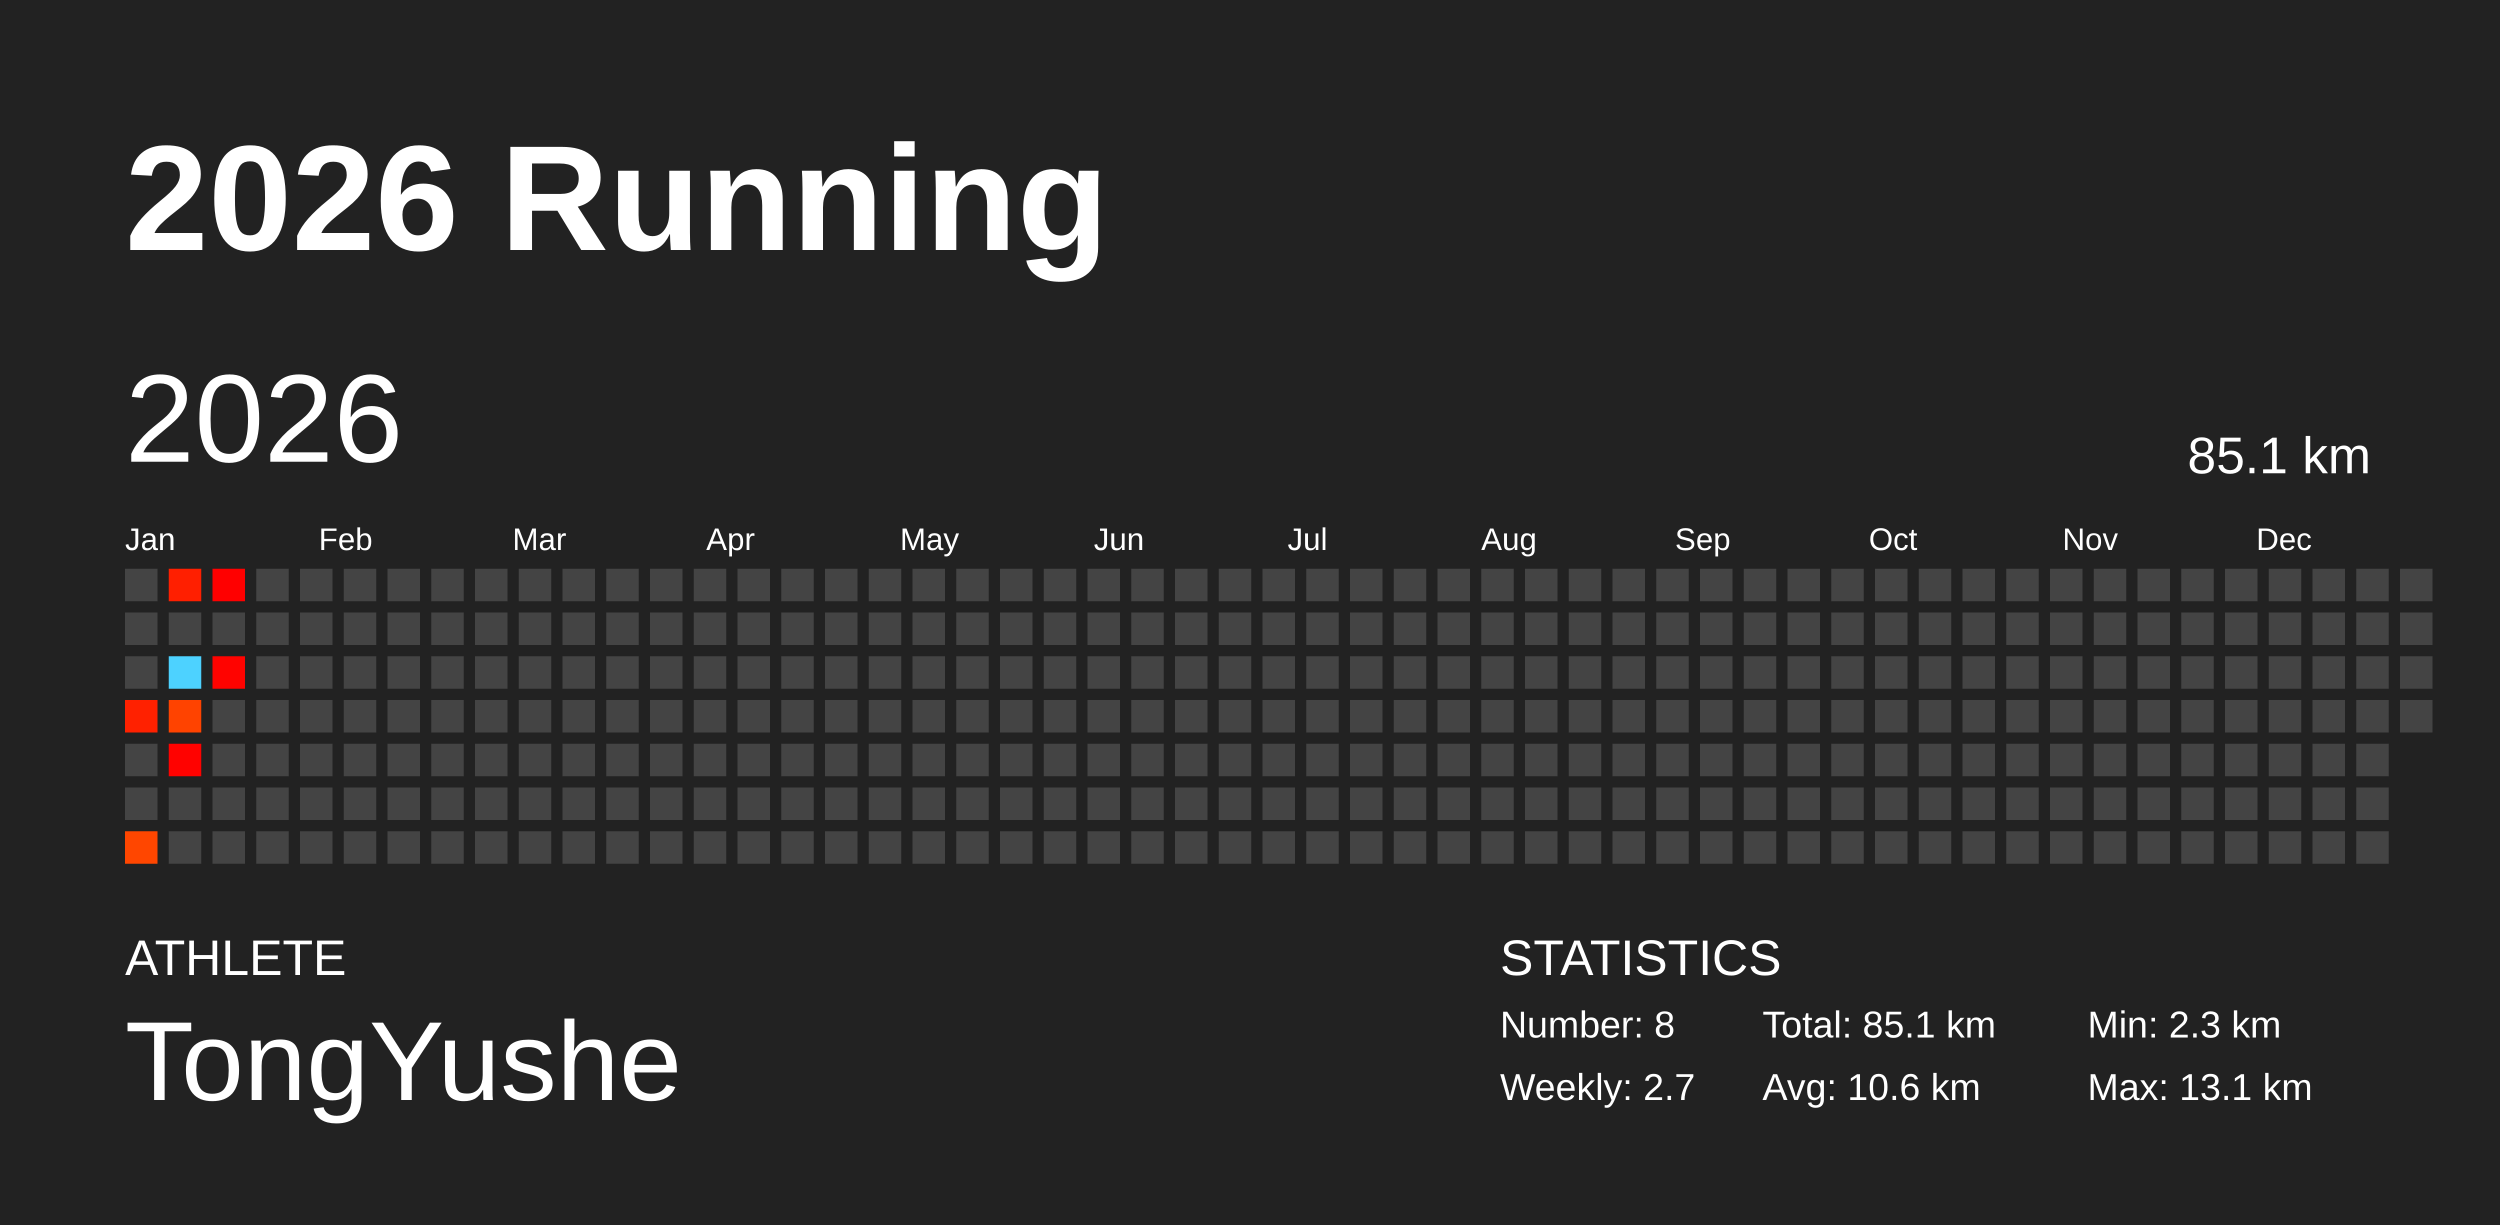
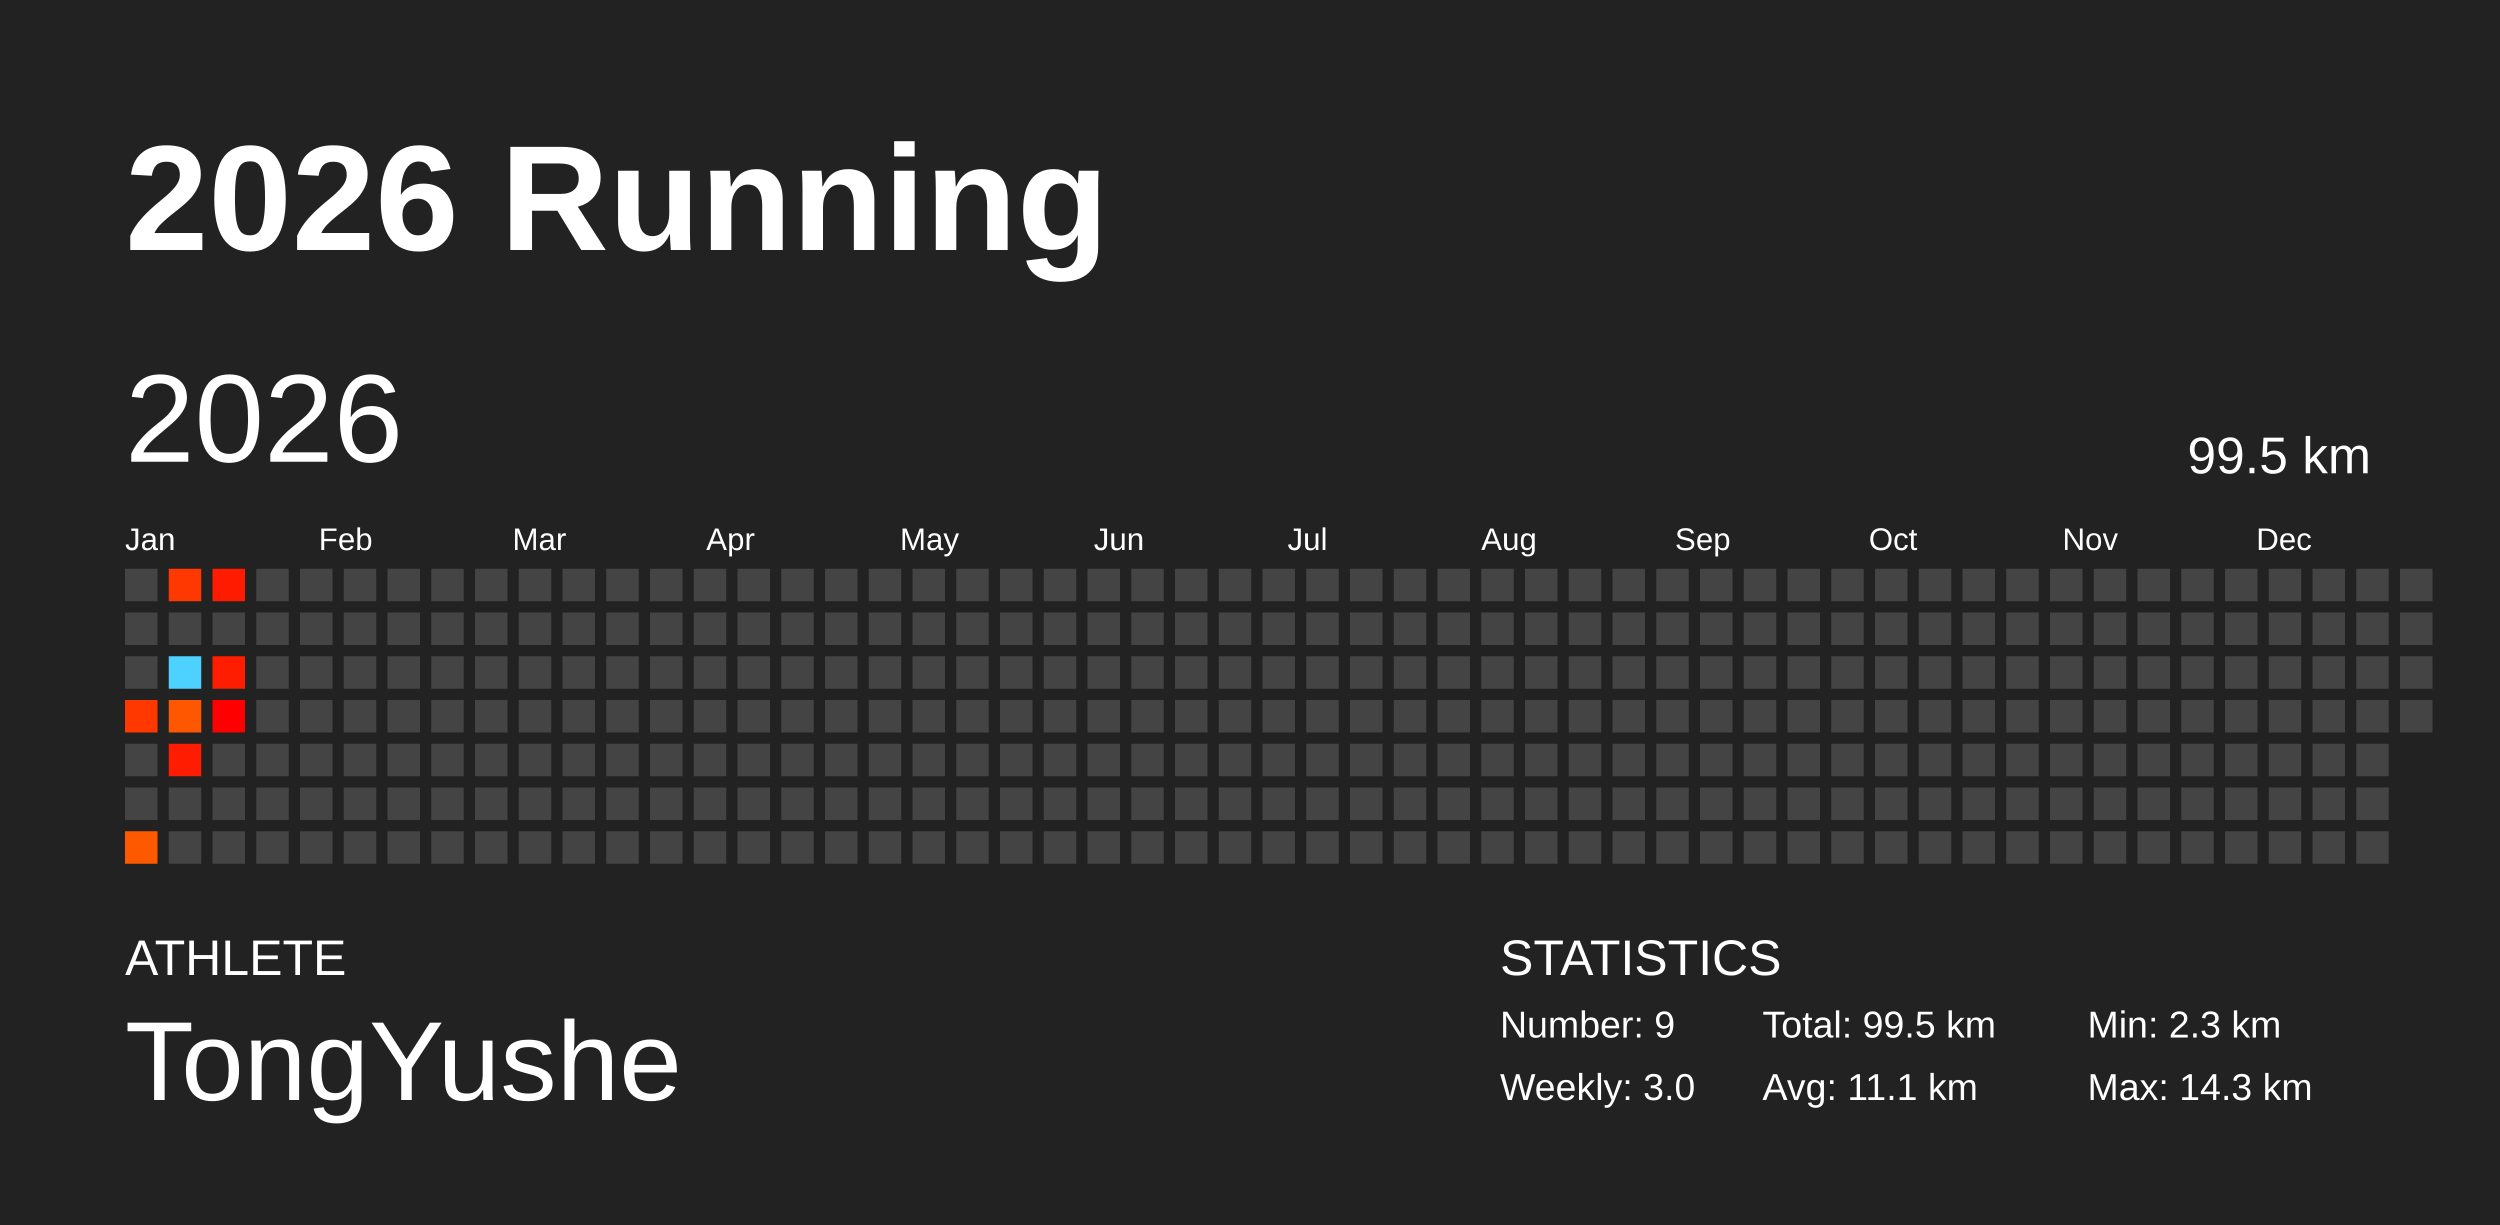
<svg xmlns="http://www.w3.org/2000/svg" baseProfile="full" height="98mm" version="1.1" viewBox="0,0,200,98" width="200mm">
  <defs />
  <rect fill="#222222" height="98" width="200" x="0" y="0" />
  <text fill="#FFFFFF" style="font-size:12px; font-family:Arial; font-weight:bold;" x="10" y="20">2026 Running</text>
  <text fill="#FFFFFF" style="font-size:4px; font-family:Arial" x="10" y="78">ATHLETE</text>
  <text fill="#FFFFFF" style="font-size:9px; font-family:Arial" x="10" y="88">TongYushe</text>
  <text fill="#FFFFFF" style="font-size:4px; font-family:Arial" x="120" y="78">STATISTICS</text>
-   <text fill="#FFFFFF" style="font-size:3px; font-family:Arial" x="120" y="83">Number: 8</text>
-   <text fill="#FFFFFF" style="font-size:3px; font-family:Arial" x="120" y="88">Weekly: 2.7</text>
-   <text fill="#FFFFFF" style="font-size:3px; font-family:Arial" x="141" y="83">Total: 85.1 km</text>
-   <text fill="#FFFFFF" style="font-size:3px; font-family:Arial" x="141" y="88">Avg: 10.6 km</text>
+   <text fill="#FFFFFF" style="font-size:3px; font-family:Arial" x="120" y="83">Number: 9</text>
+   <text fill="#FFFFFF" style="font-size:3px; font-family:Arial" x="120" y="88">Weekly: 3.0</text>
+   <text fill="#FFFFFF" style="font-size:3px; font-family:Arial" x="141" y="83">Total: 99.5 km</text>
+   <text fill="#FFFFFF" style="font-size:3px; font-family:Arial" x="141" y="88">Avg: 11.1 km</text>
  <text fill="#FFFFFF" style="font-size:3px; font-family:Arial" x="167" y="83">Min: 2.3 km</text>
-   <text fill="#FFFFFF" style="font-size:3px; font-family:Arial" x="167" y="88">Max: 13.1 km</text>
+   <text fill="#FFFFFF" style="font-size:3px; font-family:Arial" x="167" y="88">Max: 14.3 km</text>
  <text dominant-baseline="hanging" fill="#FFFFFF" style="font-size:10.0px; font-family:Arial;" x="10" y="30">2026</text>
-   <text dominant-baseline="hanging" fill="#FFFFFF" style="font-size:4.125px; font-family:Arial;" x="175" y="35">85.1 km</text>
+   <text dominant-baseline="hanging" fill="#FFFFFF" style="font-size:4.125px; font-family:Arial;" x="175" y="35">99.5 km</text>
  <text fill="#FFFFFF" style="font-size:2.5px; font-family:Arial" x="10.0" y="44">Jan</text>
  <text fill="#FFFFFF" style="font-size:2.5px; font-family:Arial" x="25.5" y="44">Feb</text>
  <text fill="#FFFFFF" style="font-size:2.5px; font-family:Arial" x="41.0" y="44">Mar</text>
  <text fill="#FFFFFF" style="font-size:2.5px; font-family:Arial" x="56.5" y="44">Apr</text>
  <text fill="#FFFFFF" style="font-size:2.5px; font-family:Arial" x="72.0" y="44">May</text>
  <text fill="#FFFFFF" style="font-size:2.5px; font-family:Arial" x="87.5" y="44">Jun</text>
  <text fill="#FFFFFF" style="font-size:2.5px; font-family:Arial" x="103.0" y="44">Jul</text>
  <text fill="#FFFFFF" style="font-size:2.5px; font-family:Arial" x="118.5" y="44">Aug</text>
  <text fill="#FFFFFF" style="font-size:2.5px; font-family:Arial" x="134.0" y="44">Sep</text>
  <text fill="#FFFFFF" style="font-size:2.5px; font-family:Arial" x="149.5" y="44">Oct</text>
  <text fill="#FFFFFF" style="font-size:2.5px; font-family:Arial" x="165.0" y="44">Nov</text>
  <text fill="#FFFFFF" style="font-size:2.5px; font-family:Arial" x="180.5" y="44">Dec</text>
  <rect fill="#444444" height="2.6" width="2.6" x="10.0" y="45.5" />
  <rect fill="#444444" height="2.6" width="2.6" x="10.0" y="49.0" />
  <rect fill="#444444" height="2.6" width="2.6" x="10.0" y="52.5" />
-   <rect fill="#ff2100" height="2.6" width="2.6" x="10.0" y="56.0" />
+   <rect fill="#ff3800" height="2.6" width="2.6" x="10.0" y="56.0" />
  <rect fill="#444444" height="2.6" width="2.6" x="10.0" y="59.5" />
  <rect fill="#444444" height="2.6" width="2.6" x="10.0" y="63.0" />
-   <rect fill="#ff4600" height="2.6" width="2.6" x="10.0" y="66.5" />
-   <rect fill="#ff1f00" height="2.6" width="2.6" x="13.5" y="45.5" />
+   <rect fill="#ff5900" height="2.6" width="2.6" x="10.0" y="66.5" />
+   <rect fill="#ff3700" height="2.6" width="2.6" x="13.5" y="45.5" />
  <rect fill="#444444" height="2.6" width="2.6" x="13.5" y="49.0" />
  <rect fill="#4dd2ff" height="2.6" width="2.6" x="13.5" y="52.5" />
-   <rect fill="#ff4300" height="2.6" width="2.6" x="13.5" y="56.0" />
-   <rect fill="#ff0200" height="2.6" width="2.6" x="13.5" y="59.5" />
+   <rect fill="#ff5700" height="2.6" width="2.6" x="13.5" y="56.0" />
+   <rect fill="#ff1c00" height="2.6" width="2.6" x="13.5" y="59.5" />
  <rect fill="#444444" height="2.6" width="2.6" x="13.5" y="63.0" />
  <rect fill="#444444" height="2.6" width="2.6" x="13.5" y="66.5" />
-   <rect fill="#ff0000" height="2.6" width="2.6" x="17.0" y="45.5" />
+   <rect fill="#ff1b00" height="2.6" width="2.6" x="17.0" y="45.5" />
  <rect fill="#444444" height="2.6" width="2.6" x="17.0" y="49.0" />
-   <rect fill="#ff0300" height="2.6" width="2.6" x="17.0" y="52.5" />
-   <rect fill="#444444" height="2.6" width="2.6" x="17.0" y="56.0" />
+   <rect fill="#ff1d00" height="2.6" width="2.6" x="17.0" y="52.5" />
+   <rect fill="#ff0000" height="2.6" width="2.6" x="17.0" y="56.0" />
  <rect fill="#444444" height="2.6" width="2.6" x="17.0" y="59.5" />
  <rect fill="#444444" height="2.6" width="2.6" x="17.0" y="63.0" />
  <rect fill="#444444" height="2.6" width="2.6" x="17.0" y="66.5" />
  <rect fill="#444444" height="2.6" width="2.6" x="20.5" y="45.5" />
  <rect fill="#444444" height="2.6" width="2.6" x="20.5" y="49.0" />
  <rect fill="#444444" height="2.6" width="2.6" x="20.5" y="52.5" />
  <rect fill="#444444" height="2.6" width="2.6" x="20.5" y="56.0" />
  <rect fill="#444444" height="2.6" width="2.6" x="20.5" y="59.5" />
  <rect fill="#444444" height="2.6" width="2.6" x="20.5" y="63.0" />
  <rect fill="#444444" height="2.6" width="2.6" x="20.5" y="66.5" />
  <rect fill="#444444" height="2.6" width="2.6" x="24.0" y="45.5" />
  <rect fill="#444444" height="2.6" width="2.6" x="24.0" y="49.0" />
  <rect fill="#444444" height="2.6" width="2.6" x="24.0" y="52.5" />
  <rect fill="#444444" height="2.6" width="2.6" x="24.0" y="56.0" />
  <rect fill="#444444" height="2.6" width="2.6" x="24.0" y="59.5" />
  <rect fill="#444444" height="2.6" width="2.6" x="24.0" y="63.0" />
  <rect fill="#444444" height="2.6" width="2.6" x="24.0" y="66.5" />
  <rect fill="#444444" height="2.6" width="2.6" x="27.5" y="45.5" />
  <rect fill="#444444" height="2.6" width="2.6" x="27.5" y="49.0" />
  <rect fill="#444444" height="2.6" width="2.6" x="27.5" y="52.5" />
  <rect fill="#444444" height="2.6" width="2.6" x="27.5" y="56.0" />
  <rect fill="#444444" height="2.6" width="2.6" x="27.5" y="59.5" />
  <rect fill="#444444" height="2.6" width="2.6" x="27.5" y="63.0" />
  <rect fill="#444444" height="2.6" width="2.6" x="27.5" y="66.5" />
  <rect fill="#444444" height="2.6" width="2.6" x="31.0" y="45.5" />
  <rect fill="#444444" height="2.6" width="2.6" x="31.0" y="49.0" />
  <rect fill="#444444" height="2.6" width="2.6" x="31.0" y="52.5" />
  <rect fill="#444444" height="2.6" width="2.6" x="31.0" y="56.0" />
  <rect fill="#444444" height="2.6" width="2.6" x="31.0" y="59.5" />
  <rect fill="#444444" height="2.6" width="2.6" x="31.0" y="63.0" />
  <rect fill="#444444" height="2.6" width="2.6" x="31.0" y="66.5" />
  <rect fill="#444444" height="2.6" width="2.6" x="34.5" y="45.5" />
  <rect fill="#444444" height="2.6" width="2.6" x="34.5" y="49.0" />
  <rect fill="#444444" height="2.6" width="2.6" x="34.5" y="52.5" />
  <rect fill="#444444" height="2.6" width="2.6" x="34.5" y="56.0" />
  <rect fill="#444444" height="2.6" width="2.6" x="34.5" y="59.5" />
  <rect fill="#444444" height="2.6" width="2.6" x="34.5" y="63.0" />
  <rect fill="#444444" height="2.6" width="2.6" x="34.5" y="66.5" />
  <rect fill="#444444" height="2.6" width="2.6" x="38.0" y="45.5" />
  <rect fill="#444444" height="2.6" width="2.6" x="38.0" y="49.0" />
  <rect fill="#444444" height="2.6" width="2.6" x="38.0" y="52.5" />
  <rect fill="#444444" height="2.6" width="2.6" x="38.0" y="56.0" />
  <rect fill="#444444" height="2.6" width="2.6" x="38.0" y="59.5" />
  <rect fill="#444444" height="2.6" width="2.6" x="38.0" y="63.0" />
  <rect fill="#444444" height="2.6" width="2.6" x="38.0" y="66.5" />
  <rect fill="#444444" height="2.6" width="2.6" x="41.5" y="45.5" />
  <rect fill="#444444" height="2.6" width="2.6" x="41.5" y="49.0" />
  <rect fill="#444444" height="2.6" width="2.6" x="41.5" y="52.5" />
  <rect fill="#444444" height="2.6" width="2.6" x="41.5" y="56.0" />
  <rect fill="#444444" height="2.6" width="2.6" x="41.5" y="59.5" />
  <rect fill="#444444" height="2.6" width="2.6" x="41.5" y="63.0" />
  <rect fill="#444444" height="2.6" width="2.6" x="41.5" y="66.5" />
  <rect fill="#444444" height="2.6" width="2.6" x="45.0" y="45.5" />
  <rect fill="#444444" height="2.6" width="2.6" x="45.0" y="49.0" />
  <rect fill="#444444" height="2.6" width="2.6" x="45.0" y="52.5" />
  <rect fill="#444444" height="2.6" width="2.6" x="45.0" y="56.0" />
  <rect fill="#444444" height="2.6" width="2.6" x="45.0" y="59.5" />
  <rect fill="#444444" height="2.6" width="2.6" x="45.0" y="63.0" />
  <rect fill="#444444" height="2.6" width="2.6" x="45.0" y="66.5" />
  <rect fill="#444444" height="2.6" width="2.6" x="48.5" y="45.5" />
  <rect fill="#444444" height="2.6" width="2.6" x="48.5" y="49.0" />
  <rect fill="#444444" height="2.6" width="2.6" x="48.5" y="52.5" />
  <rect fill="#444444" height="2.6" width="2.6" x="48.5" y="56.0" />
  <rect fill="#444444" height="2.6" width="2.6" x="48.5" y="59.5" />
  <rect fill="#444444" height="2.6" width="2.6" x="48.5" y="63.0" />
  <rect fill="#444444" height="2.6" width="2.6" x="48.5" y="66.5" />
  <rect fill="#444444" height="2.6" width="2.6" x="52.0" y="45.5" />
  <rect fill="#444444" height="2.6" width="2.6" x="52.0" y="49.0" />
  <rect fill="#444444" height="2.6" width="2.6" x="52.0" y="52.5" />
  <rect fill="#444444" height="2.6" width="2.6" x="52.0" y="56.0" />
  <rect fill="#444444" height="2.6" width="2.6" x="52.0" y="59.5" />
  <rect fill="#444444" height="2.6" width="2.6" x="52.0" y="63.0" />
  <rect fill="#444444" height="2.6" width="2.6" x="52.0" y="66.5" />
  <rect fill="#444444" height="2.6" width="2.6" x="55.5" y="45.5" />
  <rect fill="#444444" height="2.6" width="2.6" x="55.5" y="49.0" />
  <rect fill="#444444" height="2.6" width="2.6" x="55.5" y="52.5" />
  <rect fill="#444444" height="2.6" width="2.6" x="55.5" y="56.0" />
  <rect fill="#444444" height="2.6" width="2.6" x="55.5" y="59.5" />
  <rect fill="#444444" height="2.6" width="2.6" x="55.5" y="63.0" />
  <rect fill="#444444" height="2.6" width="2.6" x="55.5" y="66.5" />
  <rect fill="#444444" height="2.6" width="2.6" x="59.0" y="45.5" />
  <rect fill="#444444" height="2.6" width="2.6" x="59.0" y="49.0" />
  <rect fill="#444444" height="2.6" width="2.6" x="59.0" y="52.5" />
  <rect fill="#444444" height="2.6" width="2.6" x="59.0" y="56.0" />
  <rect fill="#444444" height="2.6" width="2.6" x="59.0" y="59.5" />
  <rect fill="#444444" height="2.6" width="2.6" x="59.0" y="63.0" />
  <rect fill="#444444" height="2.6" width="2.6" x="59.0" y="66.5" />
  <rect fill="#444444" height="2.6" width="2.6" x="62.5" y="45.5" />
  <rect fill="#444444" height="2.6" width="2.6" x="62.5" y="49.0" />
  <rect fill="#444444" height="2.6" width="2.6" x="62.5" y="52.5" />
  <rect fill="#444444" height="2.6" width="2.6" x="62.5" y="56.0" />
  <rect fill="#444444" height="2.6" width="2.6" x="62.5" y="59.5" />
  <rect fill="#444444" height="2.6" width="2.6" x="62.5" y="63.0" />
  <rect fill="#444444" height="2.6" width="2.6" x="62.5" y="66.5" />
  <rect fill="#444444" height="2.6" width="2.6" x="66.0" y="45.5" />
  <rect fill="#444444" height="2.6" width="2.6" x="66.0" y="49.0" />
  <rect fill="#444444" height="2.6" width="2.6" x="66.0" y="52.5" />
  <rect fill="#444444" height="2.6" width="2.6" x="66.0" y="56.0" />
  <rect fill="#444444" height="2.6" width="2.6" x="66.0" y="59.5" />
  <rect fill="#444444" height="2.6" width="2.6" x="66.0" y="63.0" />
  <rect fill="#444444" height="2.6" width="2.6" x="66.0" y="66.5" />
  <rect fill="#444444" height="2.6" width="2.6" x="69.5" y="45.5" />
  <rect fill="#444444" height="2.6" width="2.6" x="69.5" y="49.0" />
  <rect fill="#444444" height="2.6" width="2.6" x="69.5" y="52.5" />
  <rect fill="#444444" height="2.6" width="2.6" x="69.5" y="56.0" />
  <rect fill="#444444" height="2.6" width="2.6" x="69.5" y="59.5" />
  <rect fill="#444444" height="2.6" width="2.6" x="69.5" y="63.0" />
  <rect fill="#444444" height="2.6" width="2.6" x="69.5" y="66.5" />
  <rect fill="#444444" height="2.6" width="2.6" x="73.0" y="45.5" />
  <rect fill="#444444" height="2.6" width="2.6" x="73.0" y="49.0" />
  <rect fill="#444444" height="2.6" width="2.6" x="73.0" y="52.5" />
  <rect fill="#444444" height="2.6" width="2.6" x="73.0" y="56.0" />
  <rect fill="#444444" height="2.6" width="2.6" x="73.0" y="59.5" />
  <rect fill="#444444" height="2.6" width="2.6" x="73.0" y="63.0" />
  <rect fill="#444444" height="2.6" width="2.6" x="73.0" y="66.5" />
  <rect fill="#444444" height="2.6" width="2.6" x="76.5" y="45.5" />
  <rect fill="#444444" height="2.6" width="2.6" x="76.5" y="49.0" />
  <rect fill="#444444" height="2.6" width="2.6" x="76.5" y="52.5" />
  <rect fill="#444444" height="2.6" width="2.6" x="76.5" y="56.0" />
  <rect fill="#444444" height="2.6" width="2.6" x="76.5" y="59.5" />
  <rect fill="#444444" height="2.6" width="2.6" x="76.5" y="63.0" />
  <rect fill="#444444" height="2.6" width="2.6" x="76.5" y="66.5" />
  <rect fill="#444444" height="2.6" width="2.6" x="80.0" y="45.5" />
  <rect fill="#444444" height="2.6" width="2.6" x="80.0" y="49.0" />
  <rect fill="#444444" height="2.6" width="2.6" x="80.0" y="52.5" />
  <rect fill="#444444" height="2.6" width="2.6" x="80.0" y="56.0" />
  <rect fill="#444444" height="2.6" width="2.6" x="80.0" y="59.5" />
  <rect fill="#444444" height="2.6" width="2.6" x="80.0" y="63.0" />
  <rect fill="#444444" height="2.6" width="2.6" x="80.0" y="66.5" />
  <rect fill="#444444" height="2.6" width="2.6" x="83.5" y="45.5" />
  <rect fill="#444444" height="2.6" width="2.6" x="83.5" y="49.0" />
  <rect fill="#444444" height="2.6" width="2.6" x="83.5" y="52.5" />
  <rect fill="#444444" height="2.6" width="2.6" x="83.5" y="56.0" />
  <rect fill="#444444" height="2.6" width="2.6" x="83.5" y="59.5" />
  <rect fill="#444444" height="2.6" width="2.6" x="83.5" y="63.0" />
  <rect fill="#444444" height="2.6" width="2.6" x="83.5" y="66.5" />
  <rect fill="#444444" height="2.6" width="2.6" x="87.0" y="45.5" />
  <rect fill="#444444" height="2.6" width="2.6" x="87.0" y="49.0" />
  <rect fill="#444444" height="2.6" width="2.6" x="87.0" y="52.5" />
  <rect fill="#444444" height="2.6" width="2.6" x="87.0" y="56.0" />
  <rect fill="#444444" height="2.6" width="2.6" x="87.0" y="59.5" />
  <rect fill="#444444" height="2.6" width="2.6" x="87.0" y="63.0" />
  <rect fill="#444444" height="2.6" width="2.6" x="87.0" y="66.5" />
  <rect fill="#444444" height="2.6" width="2.6" x="90.5" y="45.5" />
  <rect fill="#444444" height="2.6" width="2.6" x="90.5" y="49.0" />
  <rect fill="#444444" height="2.6" width="2.6" x="90.5" y="52.5" />
  <rect fill="#444444" height="2.6" width="2.6" x="90.5" y="56.0" />
  <rect fill="#444444" height="2.6" width="2.6" x="90.5" y="59.5" />
  <rect fill="#444444" height="2.6" width="2.6" x="90.5" y="63.0" />
  <rect fill="#444444" height="2.6" width="2.6" x="90.5" y="66.5" />
  <rect fill="#444444" height="2.6" width="2.6" x="94.0" y="45.5" />
  <rect fill="#444444" height="2.6" width="2.6" x="94.0" y="49.0" />
  <rect fill="#444444" height="2.6" width="2.6" x="94.0" y="52.5" />
  <rect fill="#444444" height="2.6" width="2.6" x="94.0" y="56.0" />
  <rect fill="#444444" height="2.6" width="2.6" x="94.0" y="59.5" />
  <rect fill="#444444" height="2.6" width="2.6" x="94.0" y="63.0" />
  <rect fill="#444444" height="2.6" width="2.6" x="94.0" y="66.5" />
  <rect fill="#444444" height="2.6" width="2.6" x="97.5" y="45.5" />
  <rect fill="#444444" height="2.6" width="2.6" x="97.5" y="49.0" />
  <rect fill="#444444" height="2.6" width="2.6" x="97.5" y="52.5" />
  <rect fill="#444444" height="2.6" width="2.6" x="97.5" y="56.0" />
  <rect fill="#444444" height="2.6" width="2.6" x="97.5" y="59.5" />
  <rect fill="#444444" height="2.6" width="2.6" x="97.5" y="63.0" />
  <rect fill="#444444" height="2.6" width="2.6" x="97.5" y="66.5" />
  <rect fill="#444444" height="2.6" width="2.6" x="101.0" y="45.5" />
  <rect fill="#444444" height="2.6" width="2.6" x="101.0" y="49.0" />
  <rect fill="#444444" height="2.6" width="2.6" x="101.0" y="52.5" />
  <rect fill="#444444" height="2.6" width="2.6" x="101.0" y="56.0" />
  <rect fill="#444444" height="2.6" width="2.6" x="101.0" y="59.5" />
  <rect fill="#444444" height="2.6" width="2.6" x="101.0" y="63.0" />
  <rect fill="#444444" height="2.6" width="2.6" x="101.0" y="66.5" />
  <rect fill="#444444" height="2.6" width="2.6" x="104.5" y="45.5" />
  <rect fill="#444444" height="2.6" width="2.6" x="104.5" y="49.0" />
  <rect fill="#444444" height="2.6" width="2.6" x="104.5" y="52.5" />
  <rect fill="#444444" height="2.6" width="2.6" x="104.5" y="56.0" />
  <rect fill="#444444" height="2.6" width="2.6" x="104.5" y="59.5" />
  <rect fill="#444444" height="2.6" width="2.6" x="104.5" y="63.0" />
  <rect fill="#444444" height="2.6" width="2.6" x="104.5" y="66.5" />
  <rect fill="#444444" height="2.6" width="2.6" x="108.0" y="45.5" />
  <rect fill="#444444" height="2.6" width="2.6" x="108.0" y="49.0" />
  <rect fill="#444444" height="2.6" width="2.6" x="108.0" y="52.5" />
  <rect fill="#444444" height="2.6" width="2.6" x="108.0" y="56.0" />
  <rect fill="#444444" height="2.6" width="2.6" x="108.0" y="59.5" />
  <rect fill="#444444" height="2.6" width="2.6" x="108.0" y="63.0" />
  <rect fill="#444444" height="2.6" width="2.6" x="108.0" y="66.5" />
  <rect fill="#444444" height="2.6" width="2.6" x="111.5" y="45.5" />
  <rect fill="#444444" height="2.6" width="2.6" x="111.5" y="49.0" />
  <rect fill="#444444" height="2.6" width="2.6" x="111.5" y="52.5" />
  <rect fill="#444444" height="2.6" width="2.6" x="111.5" y="56.0" />
  <rect fill="#444444" height="2.6" width="2.6" x="111.5" y="59.5" />
  <rect fill="#444444" height="2.6" width="2.6" x="111.5" y="63.0" />
  <rect fill="#444444" height="2.6" width="2.6" x="111.5" y="66.5" />
  <rect fill="#444444" height="2.6" width="2.6" x="115.0" y="45.5" />
  <rect fill="#444444" height="2.6" width="2.6" x="115.0" y="49.0" />
  <rect fill="#444444" height="2.6" width="2.6" x="115.0" y="52.5" />
  <rect fill="#444444" height="2.6" width="2.6" x="115.0" y="56.0" />
  <rect fill="#444444" height="2.6" width="2.6" x="115.0" y="59.5" />
  <rect fill="#444444" height="2.6" width="2.6" x="115.0" y="63.0" />
  <rect fill="#444444" height="2.6" width="2.6" x="115.0" y="66.5" />
  <rect fill="#444444" height="2.6" width="2.6" x="118.5" y="45.5" />
  <rect fill="#444444" height="2.6" width="2.6" x="118.5" y="49.0" />
  <rect fill="#444444" height="2.6" width="2.6" x="118.5" y="52.5" />
  <rect fill="#444444" height="2.6" width="2.6" x="118.5" y="56.0" />
  <rect fill="#444444" height="2.6" width="2.6" x="118.5" y="59.5" />
  <rect fill="#444444" height="2.6" width="2.6" x="118.5" y="63.0" />
  <rect fill="#444444" height="2.6" width="2.6" x="118.5" y="66.5" />
  <rect fill="#444444" height="2.6" width="2.6" x="122.0" y="45.5" />
  <rect fill="#444444" height="2.6" width="2.6" x="122.0" y="49.0" />
  <rect fill="#444444" height="2.6" width="2.6" x="122.0" y="52.5" />
  <rect fill="#444444" height="2.6" width="2.6" x="122.0" y="56.0" />
  <rect fill="#444444" height="2.6" width="2.6" x="122.0" y="59.5" />
  <rect fill="#444444" height="2.6" width="2.6" x="122.0" y="63.0" />
  <rect fill="#444444" height="2.6" width="2.6" x="122.0" y="66.5" />
  <rect fill="#444444" height="2.6" width="2.6" x="125.5" y="45.5" />
  <rect fill="#444444" height="2.6" width="2.6" x="125.5" y="49.0" />
  <rect fill="#444444" height="2.6" width="2.6" x="125.5" y="52.5" />
  <rect fill="#444444" height="2.6" width="2.6" x="125.5" y="56.0" />
  <rect fill="#444444" height="2.6" width="2.6" x="125.5" y="59.5" />
  <rect fill="#444444" height="2.6" width="2.6" x="125.5" y="63.0" />
  <rect fill="#444444" height="2.6" width="2.6" x="125.5" y="66.5" />
  <rect fill="#444444" height="2.6" width="2.6" x="129.0" y="45.5" />
  <rect fill="#444444" height="2.6" width="2.6" x="129.0" y="49.0" />
  <rect fill="#444444" height="2.6" width="2.6" x="129.0" y="52.5" />
  <rect fill="#444444" height="2.6" width="2.6" x="129.0" y="56.0" />
  <rect fill="#444444" height="2.6" width="2.6" x="129.0" y="59.5" />
  <rect fill="#444444" height="2.6" width="2.6" x="129.0" y="63.0" />
  <rect fill="#444444" height="2.6" width="2.6" x="129.0" y="66.5" />
  <rect fill="#444444" height="2.6" width="2.6" x="132.5" y="45.5" />
  <rect fill="#444444" height="2.6" width="2.6" x="132.5" y="49.0" />
  <rect fill="#444444" height="2.6" width="2.6" x="132.5" y="52.5" />
  <rect fill="#444444" height="2.6" width="2.6" x="132.5" y="56.0" />
  <rect fill="#444444" height="2.6" width="2.6" x="132.5" y="59.5" />
  <rect fill="#444444" height="2.6" width="2.6" x="132.5" y="63.0" />
  <rect fill="#444444" height="2.6" width="2.6" x="132.5" y="66.5" />
  <rect fill="#444444" height="2.6" width="2.6" x="136.0" y="45.5" />
  <rect fill="#444444" height="2.6" width="2.6" x="136.0" y="49.0" />
  <rect fill="#444444" height="2.6" width="2.6" x="136.0" y="52.5" />
  <rect fill="#444444" height="2.6" width="2.6" x="136.0" y="56.0" />
  <rect fill="#444444" height="2.6" width="2.6" x="136.0" y="59.5" />
  <rect fill="#444444" height="2.6" width="2.6" x="136.0" y="63.0" />
  <rect fill="#444444" height="2.6" width="2.6" x="136.0" y="66.5" />
  <rect fill="#444444" height="2.6" width="2.6" x="139.5" y="45.5" />
  <rect fill="#444444" height="2.6" width="2.6" x="139.5" y="49.0" />
  <rect fill="#444444" height="2.6" width="2.6" x="139.5" y="52.5" />
  <rect fill="#444444" height="2.6" width="2.6" x="139.5" y="56.0" />
  <rect fill="#444444" height="2.6" width="2.6" x="139.5" y="59.5" />
  <rect fill="#444444" height="2.6" width="2.6" x="139.5" y="63.0" />
  <rect fill="#444444" height="2.6" width="2.6" x="139.5" y="66.5" />
  <rect fill="#444444" height="2.6" width="2.6" x="143.0" y="45.5" />
  <rect fill="#444444" height="2.6" width="2.6" x="143.0" y="49.0" />
  <rect fill="#444444" height="2.6" width="2.6" x="143.0" y="52.5" />
  <rect fill="#444444" height="2.6" width="2.6" x="143.0" y="56.0" />
  <rect fill="#444444" height="2.6" width="2.6" x="143.0" y="59.5" />
  <rect fill="#444444" height="2.6" width="2.6" x="143.0" y="63.0" />
  <rect fill="#444444" height="2.6" width="2.6" x="143.0" y="66.5" />
  <rect fill="#444444" height="2.6" width="2.6" x="146.5" y="45.5" />
  <rect fill="#444444" height="2.6" width="2.6" x="146.5" y="49.0" />
  <rect fill="#444444" height="2.6" width="2.6" x="146.5" y="52.5" />
  <rect fill="#444444" height="2.6" width="2.6" x="146.5" y="56.0" />
  <rect fill="#444444" height="2.6" width="2.6" x="146.5" y="59.5" />
  <rect fill="#444444" height="2.6" width="2.6" x="146.5" y="63.0" />
  <rect fill="#444444" height="2.6" width="2.6" x="146.5" y="66.5" />
  <rect fill="#444444" height="2.6" width="2.6" x="150.0" y="45.5" />
  <rect fill="#444444" height="2.6" width="2.6" x="150.0" y="49.0" />
  <rect fill="#444444" height="2.6" width="2.6" x="150.0" y="52.5" />
  <rect fill="#444444" height="2.6" width="2.6" x="150.0" y="56.0" />
  <rect fill="#444444" height="2.6" width="2.6" x="150.0" y="59.5" />
  <rect fill="#444444" height="2.6" width="2.6" x="150.0" y="63.0" />
  <rect fill="#444444" height="2.6" width="2.6" x="150.0" y="66.5" />
  <rect fill="#444444" height="2.6" width="2.6" x="153.5" y="45.5" />
  <rect fill="#444444" height="2.6" width="2.6" x="153.5" y="49.0" />
  <rect fill="#444444" height="2.6" width="2.6" x="153.5" y="52.5" />
  <rect fill="#444444" height="2.6" width="2.6" x="153.5" y="56.0" />
  <rect fill="#444444" height="2.6" width="2.6" x="153.5" y="59.5" />
  <rect fill="#444444" height="2.6" width="2.6" x="153.5" y="63.0" />
  <rect fill="#444444" height="2.6" width="2.6" x="153.5" y="66.5" />
  <rect fill="#444444" height="2.6" width="2.6" x="157.0" y="45.5" />
  <rect fill="#444444" height="2.6" width="2.6" x="157.0" y="49.0" />
  <rect fill="#444444" height="2.6" width="2.6" x="157.0" y="52.5" />
  <rect fill="#444444" height="2.6" width="2.6" x="157.0" y="56.0" />
  <rect fill="#444444" height="2.6" width="2.6" x="157.0" y="59.5" />
  <rect fill="#444444" height="2.6" width="2.6" x="157.0" y="63.0" />
  <rect fill="#444444" height="2.6" width="2.6" x="157.0" y="66.5" />
  <rect fill="#444444" height="2.6" width="2.6" x="160.5" y="45.5" />
  <rect fill="#444444" height="2.6" width="2.6" x="160.5" y="49.0" />
  <rect fill="#444444" height="2.6" width="2.6" x="160.5" y="52.5" />
  <rect fill="#444444" height="2.6" width="2.6" x="160.5" y="56.0" />
  <rect fill="#444444" height="2.6" width="2.6" x="160.5" y="59.5" />
  <rect fill="#444444" height="2.6" width="2.6" x="160.5" y="63.0" />
  <rect fill="#444444" height="2.6" width="2.6" x="160.5" y="66.5" />
  <rect fill="#444444" height="2.6" width="2.6" x="164.0" y="45.5" />
  <rect fill="#444444" height="2.6" width="2.6" x="164.0" y="49.0" />
  <rect fill="#444444" height="2.6" width="2.6" x="164.0" y="52.5" />
  <rect fill="#444444" height="2.6" width="2.6" x="164.0" y="56.0" />
  <rect fill="#444444" height="2.6" width="2.6" x="164.0" y="59.5" />
  <rect fill="#444444" height="2.6" width="2.6" x="164.0" y="63.0" />
  <rect fill="#444444" height="2.6" width="2.6" x="164.0" y="66.5" />
  <rect fill="#444444" height="2.6" width="2.6" x="167.5" y="45.5" />
  <rect fill="#444444" height="2.6" width="2.6" x="167.5" y="49.0" />
  <rect fill="#444444" height="2.6" width="2.6" x="167.5" y="52.5" />
  <rect fill="#444444" height="2.6" width="2.6" x="167.5" y="56.0" />
  <rect fill="#444444" height="2.6" width="2.6" x="167.5" y="59.5" />
  <rect fill="#444444" height="2.6" width="2.6" x="167.5" y="63.0" />
  <rect fill="#444444" height="2.6" width="2.6" x="167.5" y="66.5" />
  <rect fill="#444444" height="2.6" width="2.6" x="171.0" y="45.5" />
  <rect fill="#444444" height="2.6" width="2.6" x="171.0" y="49.0" />
  <rect fill="#444444" height="2.6" width="2.6" x="171.0" y="52.5" />
  <rect fill="#444444" height="2.6" width="2.6" x="171.0" y="56.0" />
  <rect fill="#444444" height="2.6" width="2.6" x="171.0" y="59.5" />
  <rect fill="#444444" height="2.6" width="2.6" x="171.0" y="63.0" />
  <rect fill="#444444" height="2.6" width="2.6" x="171.0" y="66.5" />
  <rect fill="#444444" height="2.6" width="2.6" x="174.5" y="45.5" />
  <rect fill="#444444" height="2.6" width="2.6" x="174.5" y="49.0" />
  <rect fill="#444444" height="2.6" width="2.6" x="174.5" y="52.5" />
  <rect fill="#444444" height="2.6" width="2.6" x="174.5" y="56.0" />
  <rect fill="#444444" height="2.6" width="2.6" x="174.5" y="59.5" />
  <rect fill="#444444" height="2.6" width="2.6" x="174.5" y="63.0" />
  <rect fill="#444444" height="2.6" width="2.6" x="174.5" y="66.5" />
  <rect fill="#444444" height="2.6" width="2.6" x="178.0" y="45.5" />
  <rect fill="#444444" height="2.6" width="2.6" x="178.0" y="49.0" />
  <rect fill="#444444" height="2.6" width="2.6" x="178.0" y="52.5" />
  <rect fill="#444444" height="2.6" width="2.6" x="178.0" y="56.0" />
  <rect fill="#444444" height="2.6" width="2.6" x="178.0" y="59.5" />
  <rect fill="#444444" height="2.6" width="2.6" x="178.0" y="63.0" />
  <rect fill="#444444" height="2.6" width="2.6" x="178.0" y="66.5" />
  <rect fill="#444444" height="2.6" width="2.6" x="181.5" y="45.5" />
  <rect fill="#444444" height="2.6" width="2.6" x="181.5" y="49.0" />
  <rect fill="#444444" height="2.6" width="2.6" x="181.5" y="52.5" />
  <rect fill="#444444" height="2.6" width="2.6" x="181.5" y="56.0" />
  <rect fill="#444444" height="2.6" width="2.6" x="181.5" y="59.5" />
  <rect fill="#444444" height="2.6" width="2.6" x="181.5" y="63.0" />
  <rect fill="#444444" height="2.6" width="2.6" x="181.5" y="66.5" />
  <rect fill="#444444" height="2.6" width="2.6" x="185.0" y="45.5" />
  <rect fill="#444444" height="2.6" width="2.6" x="185.0" y="49.0" />
  <rect fill="#444444" height="2.6" width="2.6" x="185.0" y="52.5" />
  <rect fill="#444444" height="2.6" width="2.6" x="185.0" y="56.0" />
  <rect fill="#444444" height="2.6" width="2.6" x="185.0" y="59.5" />
  <rect fill="#444444" height="2.6" width="2.6" x="185.0" y="63.0" />
  <rect fill="#444444" height="2.6" width="2.6" x="185.0" y="66.5" />
  <rect fill="#444444" height="2.6" width="2.6" x="188.5" y="45.5" />
  <rect fill="#444444" height="2.6" width="2.6" x="188.5" y="49.0" />
  <rect fill="#444444" height="2.6" width="2.6" x="188.5" y="52.5" />
  <rect fill="#444444" height="2.6" width="2.6" x="188.5" y="56.0" />
  <rect fill="#444444" height="2.6" width="2.6" x="188.5" y="59.5" />
  <rect fill="#444444" height="2.6" width="2.6" x="188.5" y="63.0" />
  <rect fill="#444444" height="2.6" width="2.6" x="188.5" y="66.5" />
  <rect fill="#444444" height="2.6" width="2.6" x="192.0" y="45.5" />
  <rect fill="#444444" height="2.6" width="2.6" x="192.0" y="49.0" />
  <rect fill="#444444" height="2.6" width="2.6" x="192.0" y="52.5" />
  <rect fill="#444444" height="2.6" width="2.6" x="192.0" y="56.0" />
</svg>
